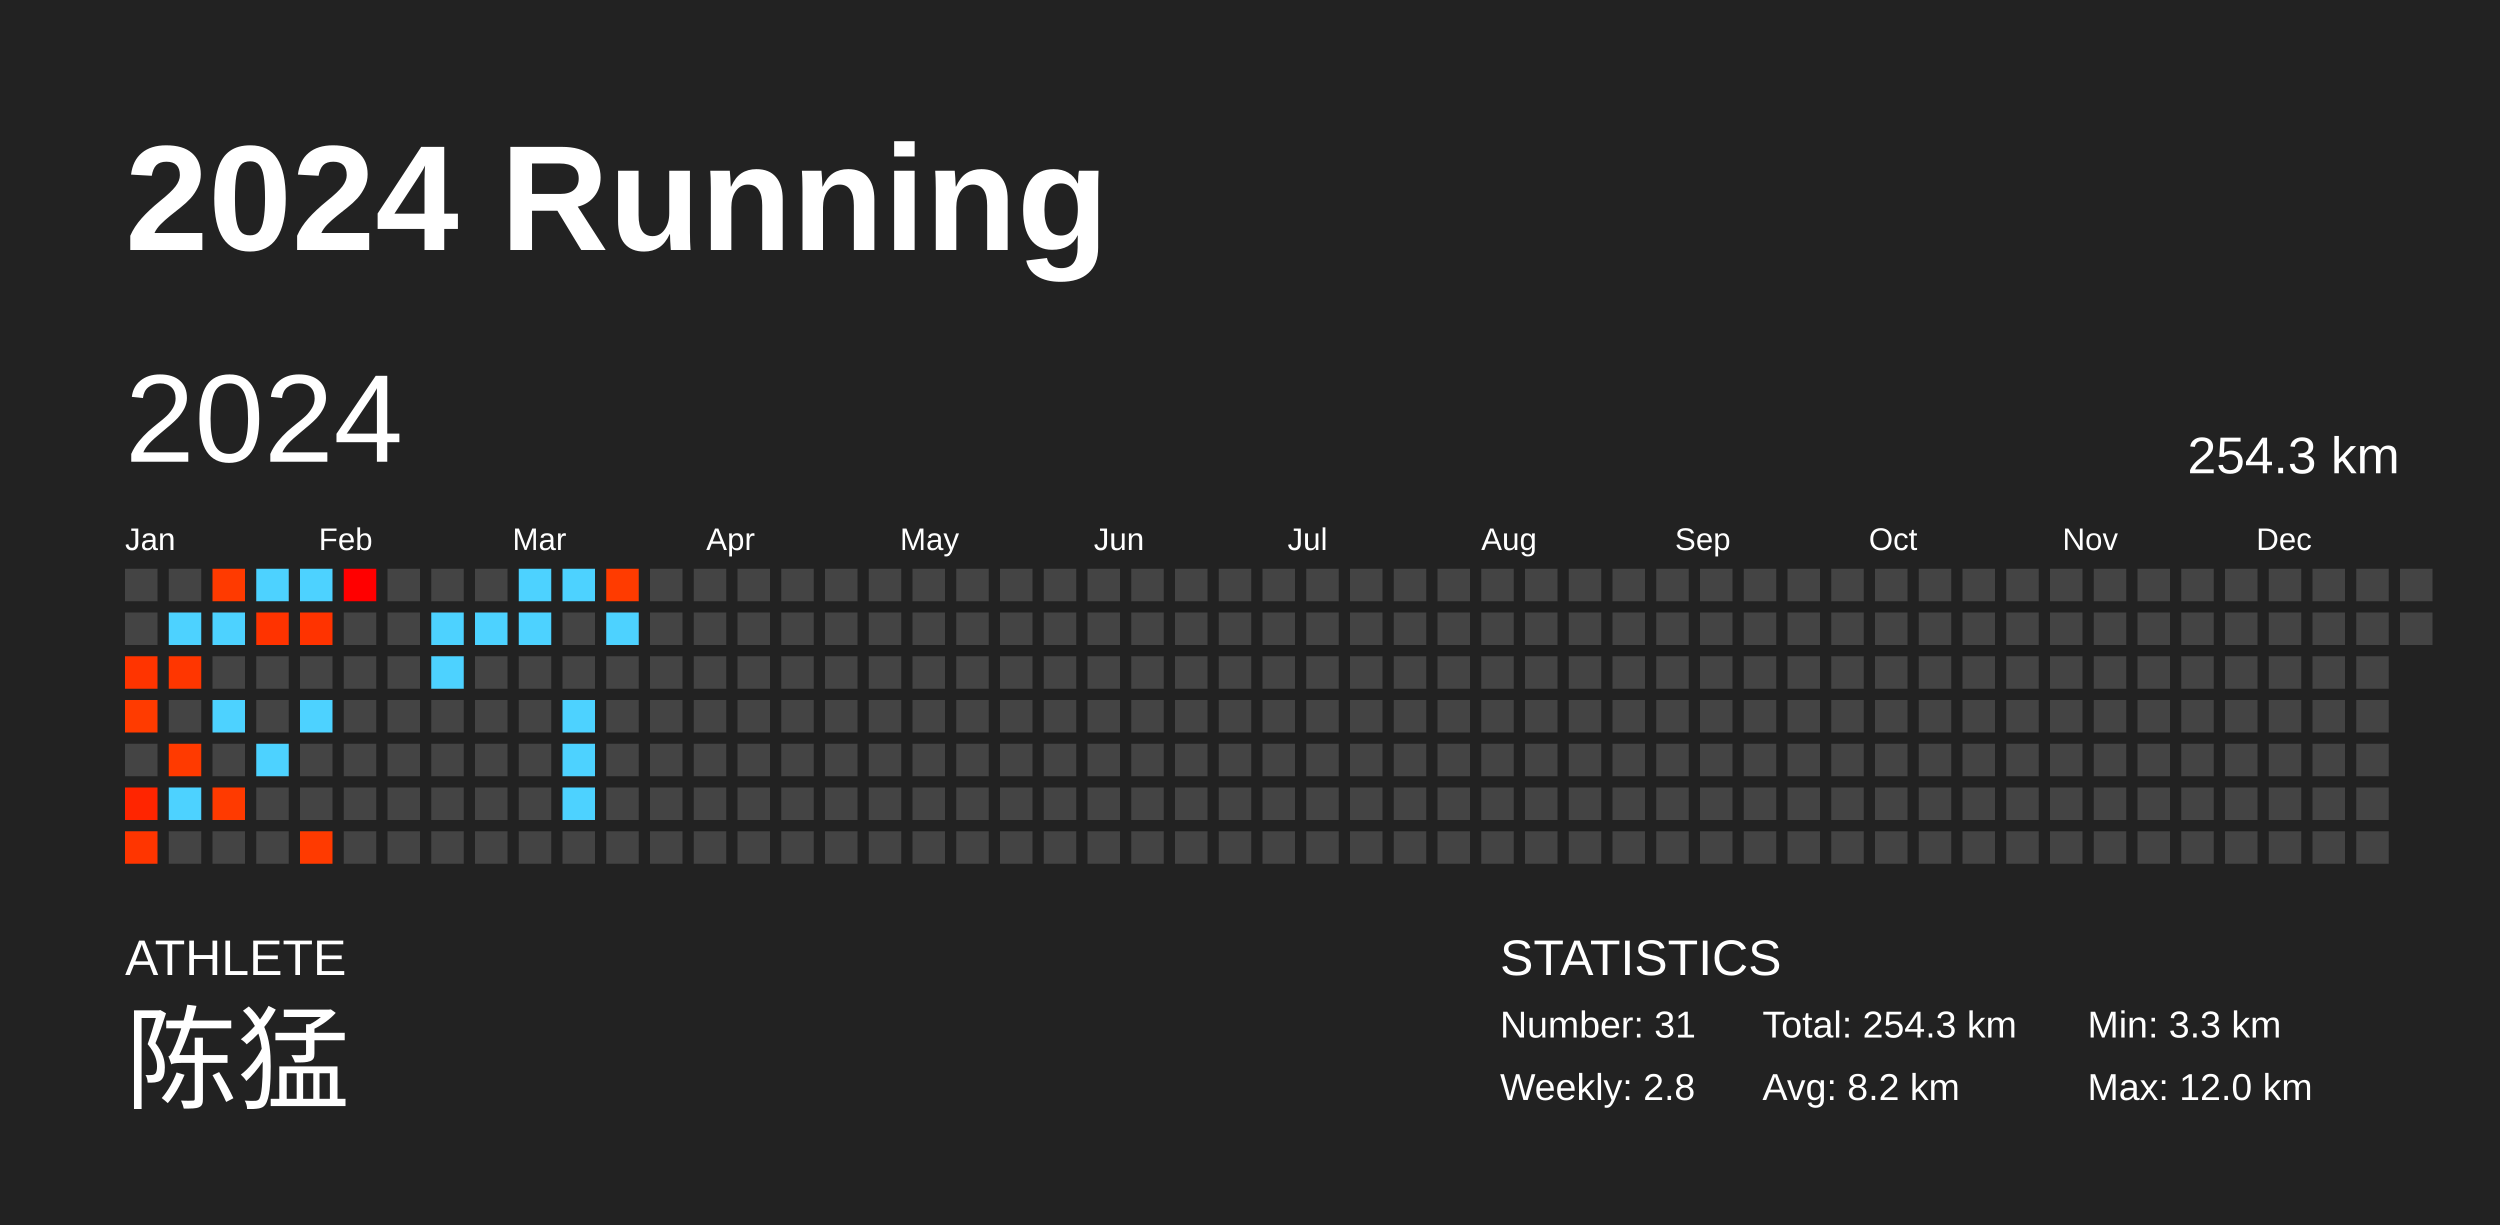
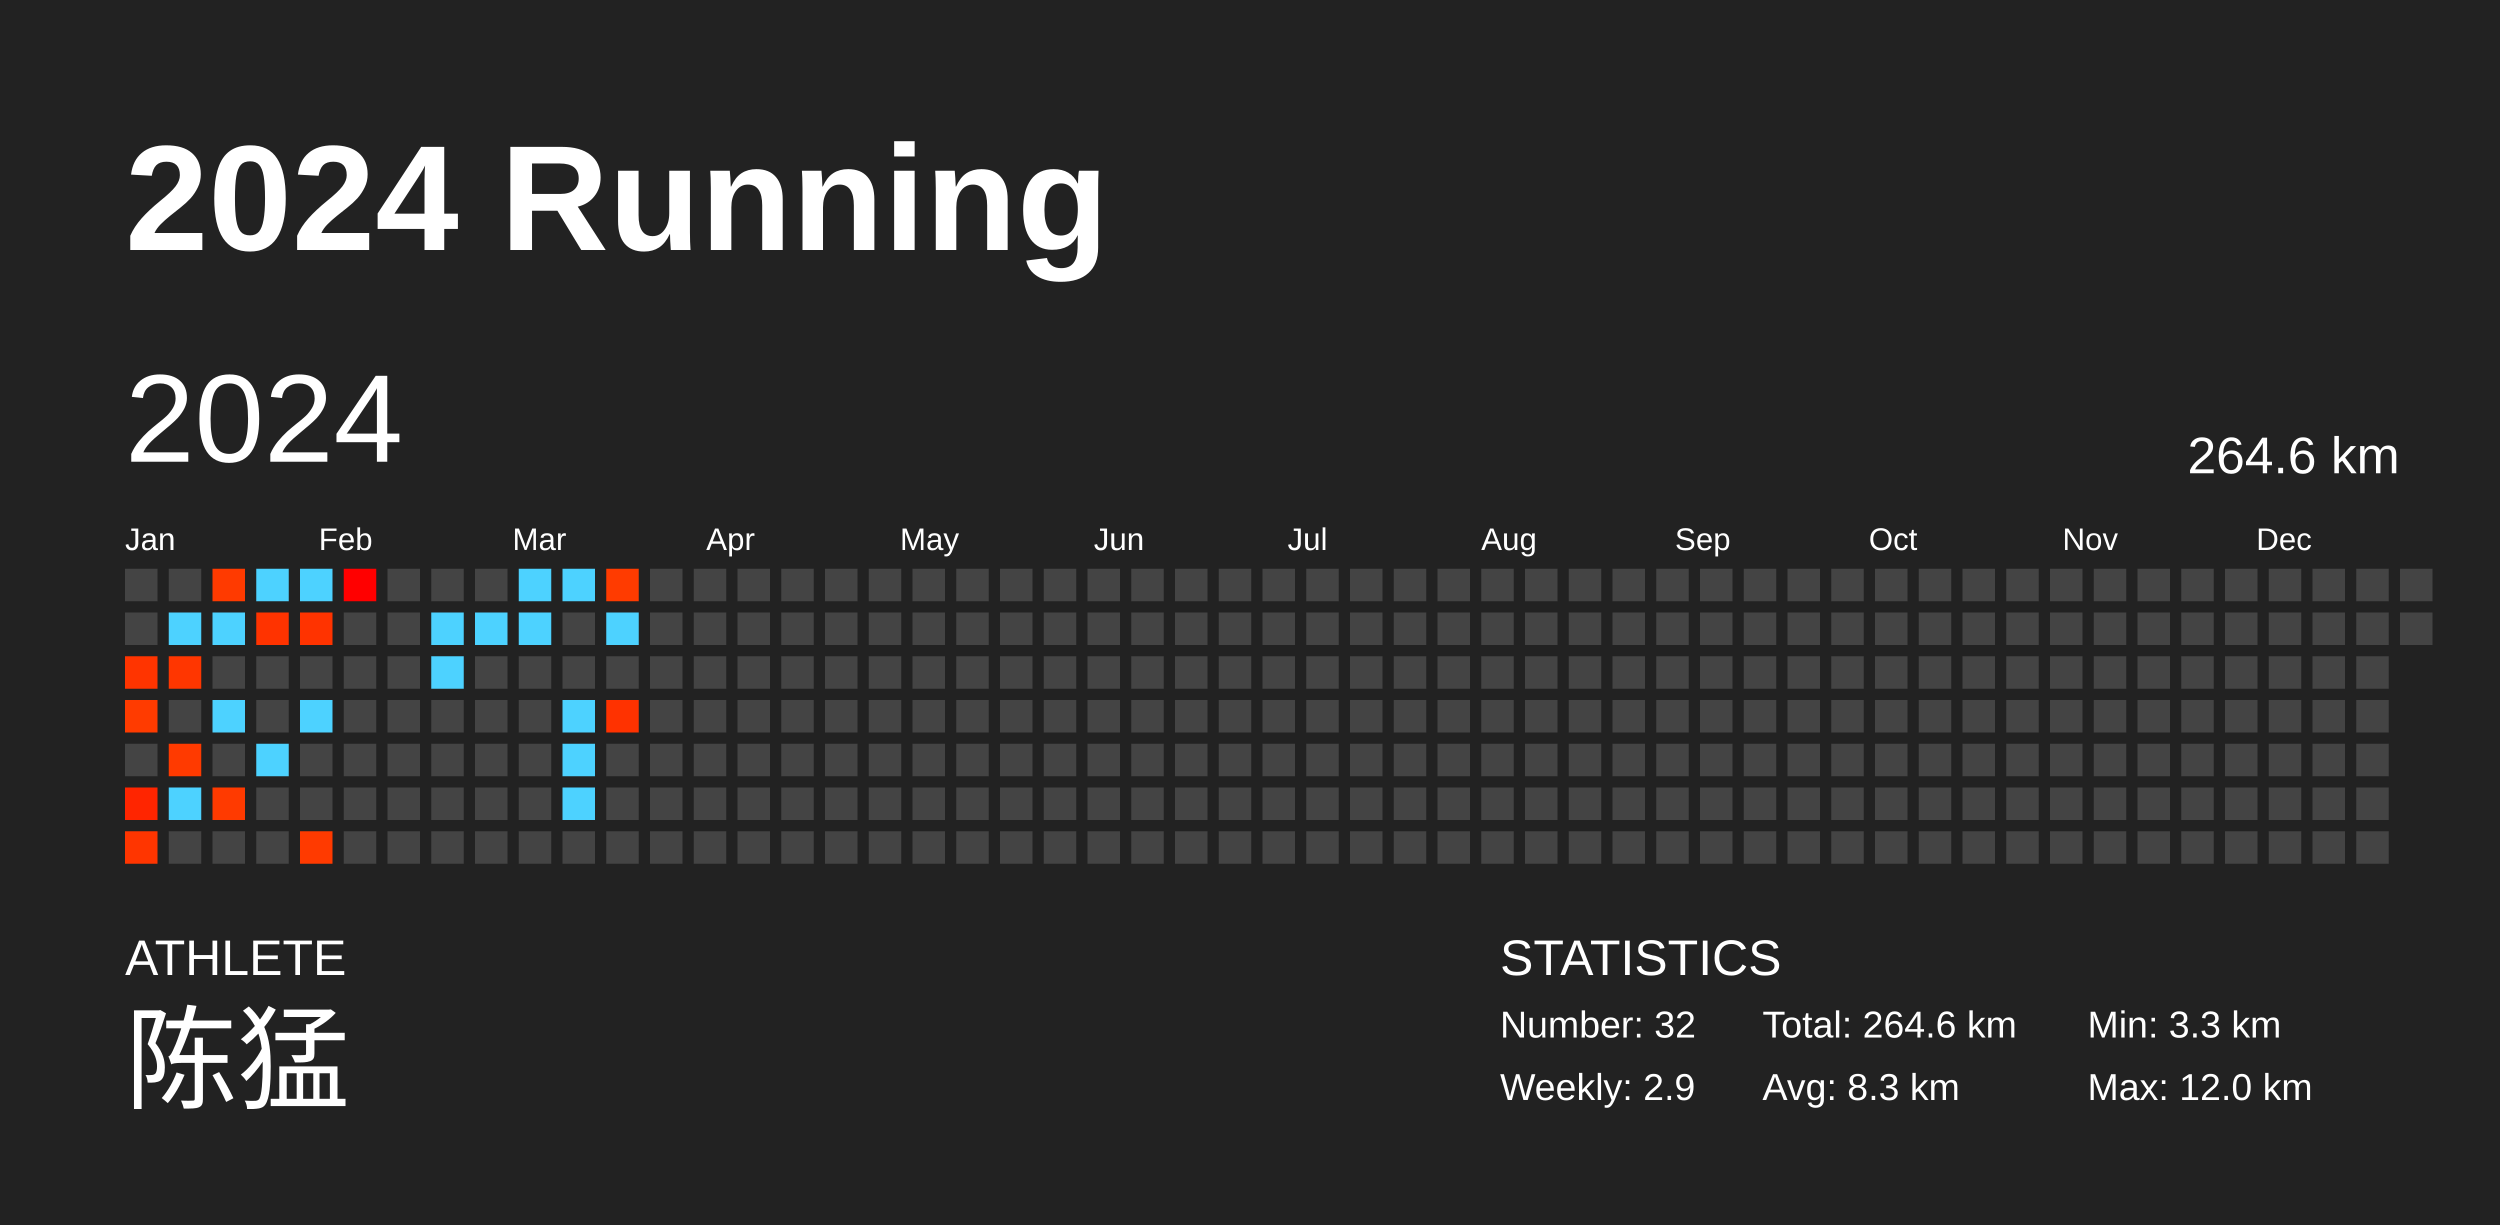
<svg xmlns="http://www.w3.org/2000/svg" baseProfile="full" height="98mm" version="1.1" viewBox="0,0,200,98" width="200mm">
  <defs />
  <rect fill="#222222" height="98" width="200" x="0" y="0" />
  <text fill="#FFFFFF" style="font-size:12px; font-family:Arial; font-weight:bold;" x="10" y="20">2024 Running</text>
  <text fill="#FFFFFF" style="font-size:4px; font-family:Arial" x="10" y="78">ATHLETE</text>
  <text fill="#FFFFFF" style="font-size:9px; font-family:Arial" x="10" y="88">陈猛</text>
  <text fill="#FFFFFF" style="font-size:4px; font-family:Arial" x="120" y="78">STATISTICS</text>
-   <text fill="#FFFFFF" style="font-size:3px; font-family:Arial" x="120" y="83">Number: 31</text>
-   <text fill="#FFFFFF" style="font-size:3px; font-family:Arial" x="120" y="88">Weekly: 2.8</text>
-   <text fill="#FFFFFF" style="font-size:3px; font-family:Arial" x="141" y="83">Total: 254.3 km</text>
-   <text fill="#FFFFFF" style="font-size:3px; font-family:Arial" x="141" y="88">Avg: 8.2 km</text>
+   <text fill="#FFFFFF" style="font-size:3px; font-family:Arial" x="120" y="83">Number: 32</text>
+   <text fill="#FFFFFF" style="font-size:3px; font-family:Arial" x="120" y="88">Weekly: 2.9</text>
+   <text fill="#FFFFFF" style="font-size:3px; font-family:Arial" x="141" y="83">Total: 264.6 km</text>
+   <text fill="#FFFFFF" style="font-size:3px; font-family:Arial" x="141" y="88">Avg: 8.3 km</text>
  <text fill="#FFFFFF" style="font-size:3px; font-family:Arial" x="167" y="83">Min: 3.3 km</text>
  <text fill="#FFFFFF" style="font-size:3px; font-family:Arial" x="167" y="88">Max: 12.0 km</text>
  <text dominant-baseline="hanging" fill="#FFFFFF" style="font-size:10.0px; font-family:Arial;" x="10" y="30">2024</text>
-   <text dominant-baseline="hanging" fill="#FFFFFF" style="font-size:4.125px; font-family:Arial;" x="175" y="35">254.3 km</text>
+   <text dominant-baseline="hanging" fill="#FFFFFF" style="font-size:4.125px; font-family:Arial;" x="175" y="35">264.6 km</text>
  <text fill="#FFFFFF" style="font-size:2.5px; font-family:Arial" x="10.0" y="44">Jan</text>
  <text fill="#FFFFFF" style="font-size:2.5px; font-family:Arial" x="25.5" y="44">Feb</text>
  <text fill="#FFFFFF" style="font-size:2.5px; font-family:Arial" x="41.0" y="44">Mar</text>
  <text fill="#FFFFFF" style="font-size:2.5px; font-family:Arial" x="56.5" y="44">Apr</text>
  <text fill="#FFFFFF" style="font-size:2.5px; font-family:Arial" x="72.0" y="44">May</text>
  <text fill="#FFFFFF" style="font-size:2.5px; font-family:Arial" x="87.5" y="44">Jun</text>
  <text fill="#FFFFFF" style="font-size:2.5px; font-family:Arial" x="103.0" y="44">Jul</text>
  <text fill="#FFFFFF" style="font-size:2.5px; font-family:Arial" x="118.5" y="44">Aug</text>
  <text fill="#FFFFFF" style="font-size:2.5px; font-family:Arial" x="134.0" y="44">Sep</text>
  <text fill="#FFFFFF" style="font-size:2.5px; font-family:Arial" x="149.5" y="44">Oct</text>
  <text fill="#FFFFFF" style="font-size:2.5px; font-family:Arial" x="165.0" y="44">Nov</text>
  <text fill="#FFFFFF" style="font-size:2.5px; font-family:Arial" x="180.5" y="44">Dec</text>
  <rect fill="#444444" height="2.6" width="2.6" x="10.0" y="45.5" />
  <rect fill="#444444" height="2.6" width="2.6" x="10.0" y="49.0" />
  <rect fill="#ff3400" height="2.6" width="2.6" x="10.0" y="52.5" />
  <rect fill="#ff3b00" height="2.6" width="2.6" x="10.0" y="56.0" />
  <rect fill="#444444" height="2.6" width="2.6" x="10.0" y="59.5" />
  <rect fill="#ff2500" height="2.6" width="2.6" x="10.0" y="63.0" />
  <rect fill="#ff3500" height="2.6" width="2.6" x="10.0" y="66.5" />
  <rect fill="#444444" height="2.6" width="2.6" x="13.5" y="45.5" />
  <rect fill="#4dd2ff" height="2.6" width="2.6" x="13.5" y="49.0" />
  <rect fill="#ff3600" height="2.6" width="2.6" x="13.5" y="52.5" />
  <rect fill="#444444" height="2.6" width="2.6" x="13.5" y="56.0" />
  <rect fill="#ff3a00" height="2.6" width="2.6" x="13.5" y="59.5" />
  <rect fill="#4dd2ff" height="2.6" width="2.6" x="13.5" y="63.0" />
  <rect fill="#444444" height="2.6" width="2.6" x="13.5" y="66.5" />
  <rect fill="#ff3a00" height="2.6" width="2.6" x="17.0" y="45.5" />
  <rect fill="#4dd2ff" height="2.6" width="2.6" x="17.0" y="49.0" />
  <rect fill="#444444" height="2.6" width="2.6" x="17.0" y="52.5" />
  <rect fill="#4dd2ff" height="2.6" width="2.6" x="17.0" y="56.0" />
  <rect fill="#444444" height="2.6" width="2.6" x="17.0" y="59.5" />
  <rect fill="#ff3a00" height="2.6" width="2.6" x="17.0" y="63.0" />
  <rect fill="#444444" height="2.6" width="2.6" x="17.0" y="66.5" />
  <rect fill="#4dd2ff" height="2.6" width="2.6" x="20.5" y="45.5" />
  <rect fill="#ff3300" height="2.6" width="2.6" x="20.5" y="49.0" />
  <rect fill="#444444" height="2.6" width="2.6" x="20.5" y="52.5" />
  <rect fill="#444444" height="2.6" width="2.6" x="20.5" y="56.0" />
  <rect fill="#4dd2ff" height="2.6" width="2.6" x="20.5" y="59.5" />
  <rect fill="#444444" height="2.6" width="2.6" x="20.5" y="63.0" />
  <rect fill="#444444" height="2.6" width="2.6" x="20.5" y="66.5" />
  <rect fill="#4dd2ff" height="2.6" width="2.6" x="24.0" y="45.5" />
  <rect fill="#ff3300" height="2.6" width="2.6" x="24.0" y="49.0" />
  <rect fill="#444444" height="2.6" width="2.6" x="24.0" y="52.5" />
  <rect fill="#4dd2ff" height="2.6" width="2.6" x="24.0" y="56.0" />
  <rect fill="#444444" height="2.6" width="2.6" x="24.0" y="59.5" />
  <rect fill="#444444" height="2.6" width="2.6" x="24.0" y="63.0" />
  <rect fill="#ff3a00" height="2.6" width="2.6" x="24.0" y="66.5" />
  <rect fill="#ff0000" height="2.6" width="2.6" x="27.5" y="45.5" />
  <rect fill="#444444" height="2.6" width="2.6" x="27.5" y="49.0" />
  <rect fill="#444444" height="2.6" width="2.6" x="27.5" y="52.5" />
  <rect fill="#444444" height="2.6" width="2.6" x="27.5" y="56.0" />
  <rect fill="#444444" height="2.6" width="2.6" x="27.5" y="59.5" />
  <rect fill="#444444" height="2.6" width="2.6" x="27.5" y="63.0" />
  <rect fill="#444444" height="2.6" width="2.6" x="27.5" y="66.5" />
  <rect fill="#444444" height="2.6" width="2.6" x="31.0" y="45.5" />
  <rect fill="#444444" height="2.6" width="2.6" x="31.0" y="49.0" />
  <rect fill="#444444" height="2.6" width="2.6" x="31.0" y="52.5" />
  <rect fill="#444444" height="2.6" width="2.6" x="31.0" y="56.0" />
  <rect fill="#444444" height="2.6" width="2.6" x="31.0" y="59.5" />
  <rect fill="#444444" height="2.6" width="2.6" x="31.0" y="63.0" />
  <rect fill="#444444" height="2.6" width="2.6" x="31.0" y="66.5" />
  <rect fill="#444444" height="2.6" width="2.6" x="34.5" y="45.5" />
  <rect fill="#4dd2ff" height="2.6" width="2.6" x="34.5" y="49.0" />
  <rect fill="#4dd2ff" height="2.6" width="2.6" x="34.5" y="52.5" />
  <rect fill="#444444" height="2.6" width="2.6" x="34.5" y="56.0" />
  <rect fill="#444444" height="2.6" width="2.6" x="34.5" y="59.5" />
  <rect fill="#444444" height="2.6" width="2.6" x="34.5" y="63.0" />
  <rect fill="#444444" height="2.6" width="2.6" x="34.5" y="66.5" />
  <rect fill="#444444" height="2.6" width="2.6" x="38.0" y="45.5" />
  <rect fill="#4dd2ff" height="2.6" width="2.6" x="38.0" y="49.0" />
  <rect fill="#444444" height="2.6" width="2.6" x="38.0" y="52.5" />
  <rect fill="#444444" height="2.6" width="2.6" x="38.0" y="56.0" />
  <rect fill="#444444" height="2.6" width="2.6" x="38.0" y="59.5" />
  <rect fill="#444444" height="2.6" width="2.6" x="38.0" y="63.0" />
  <rect fill="#444444" height="2.6" width="2.6" x="38.0" y="66.5" />
  <rect fill="#4dd2ff" height="2.6" width="2.6" x="41.5" y="45.5" />
  <rect fill="#4dd2ff" height="2.6" width="2.6" x="41.5" y="49.0" />
  <rect fill="#444444" height="2.6" width="2.6" x="41.5" y="52.5" />
  <rect fill="#444444" height="2.6" width="2.6" x="41.5" y="56.0" />
  <rect fill="#444444" height="2.6" width="2.6" x="41.5" y="59.5" />
  <rect fill="#444444" height="2.6" width="2.6" x="41.5" y="63.0" />
  <rect fill="#444444" height="2.6" width="2.6" x="41.5" y="66.5" />
  <rect fill="#4dd2ff" height="2.6" width="2.6" x="45.0" y="45.5" />
  <rect fill="#444444" height="2.6" width="2.6" x="45.0" y="49.0" />
  <rect fill="#444444" height="2.6" width="2.6" x="45.0" y="52.5" />
  <rect fill="#4dd2ff" height="2.6" width="2.6" x="45.0" y="56.0" />
  <rect fill="#4dd2ff" height="2.6" width="2.6" x="45.0" y="59.5" />
  <rect fill="#4dd2ff" height="2.6" width="2.6" x="45.0" y="63.0" />
  <rect fill="#444444" height="2.6" width="2.6" x="45.0" y="66.5" />
  <rect fill="#ff3b00" height="2.6" width="2.6" x="48.5" y="45.5" />
  <rect fill="#4dd2ff" height="2.6" width="2.6" x="48.5" y="49.0" />
  <rect fill="#444444" height="2.6" width="2.6" x="48.5" y="52.5" />
-   <rect fill="#444444" height="2.6" width="2.6" x="48.5" y="56.0" />
+   <rect fill="#ff3200" height="2.6" width="2.6" x="48.5" y="56.0" />
  <rect fill="#444444" height="2.6" width="2.6" x="48.5" y="59.5" />
  <rect fill="#444444" height="2.6" width="2.6" x="48.5" y="63.0" />
  <rect fill="#444444" height="2.6" width="2.6" x="48.5" y="66.5" />
  <rect fill="#444444" height="2.6" width="2.6" x="52.0" y="45.5" />
  <rect fill="#444444" height="2.6" width="2.6" x="52.0" y="49.0" />
  <rect fill="#444444" height="2.6" width="2.6" x="52.0" y="52.5" />
  <rect fill="#444444" height="2.6" width="2.6" x="52.0" y="56.0" />
  <rect fill="#444444" height="2.6" width="2.6" x="52.0" y="59.5" />
  <rect fill="#444444" height="2.6" width="2.6" x="52.0" y="63.0" />
  <rect fill="#444444" height="2.6" width="2.6" x="52.0" y="66.5" />
  <rect fill="#444444" height="2.6" width="2.6" x="55.5" y="45.5" />
  <rect fill="#444444" height="2.6" width="2.6" x="55.5" y="49.0" />
  <rect fill="#444444" height="2.6" width="2.6" x="55.5" y="52.5" />
  <rect fill="#444444" height="2.6" width="2.6" x="55.5" y="56.0" />
  <rect fill="#444444" height="2.6" width="2.6" x="55.5" y="59.5" />
  <rect fill="#444444" height="2.6" width="2.6" x="55.5" y="63.0" />
  <rect fill="#444444" height="2.6" width="2.6" x="55.5" y="66.5" />
  <rect fill="#444444" height="2.6" width="2.6" x="59.0" y="45.5" />
  <rect fill="#444444" height="2.6" width="2.6" x="59.0" y="49.0" />
  <rect fill="#444444" height="2.6" width="2.6" x="59.0" y="52.5" />
  <rect fill="#444444" height="2.6" width="2.6" x="59.0" y="56.0" />
  <rect fill="#444444" height="2.6" width="2.6" x="59.0" y="59.5" />
  <rect fill="#444444" height="2.6" width="2.6" x="59.0" y="63.0" />
  <rect fill="#444444" height="2.6" width="2.6" x="59.0" y="66.5" />
  <rect fill="#444444" height="2.6" width="2.6" x="62.5" y="45.5" />
  <rect fill="#444444" height="2.6" width="2.6" x="62.5" y="49.0" />
  <rect fill="#444444" height="2.6" width="2.6" x="62.5" y="52.5" />
  <rect fill="#444444" height="2.6" width="2.6" x="62.5" y="56.0" />
  <rect fill="#444444" height="2.6" width="2.6" x="62.5" y="59.5" />
  <rect fill="#444444" height="2.6" width="2.6" x="62.5" y="63.0" />
  <rect fill="#444444" height="2.6" width="2.6" x="62.5" y="66.5" />
  <rect fill="#444444" height="2.6" width="2.6" x="66.0" y="45.5" />
  <rect fill="#444444" height="2.6" width="2.6" x="66.0" y="49.0" />
  <rect fill="#444444" height="2.6" width="2.6" x="66.0" y="52.5" />
  <rect fill="#444444" height="2.6" width="2.6" x="66.0" y="56.0" />
  <rect fill="#444444" height="2.6" width="2.6" x="66.0" y="59.5" />
  <rect fill="#444444" height="2.6" width="2.6" x="66.0" y="63.0" />
  <rect fill="#444444" height="2.6" width="2.6" x="66.0" y="66.5" />
  <rect fill="#444444" height="2.6" width="2.6" x="69.5" y="45.5" />
  <rect fill="#444444" height="2.6" width="2.6" x="69.5" y="49.0" />
  <rect fill="#444444" height="2.6" width="2.6" x="69.5" y="52.5" />
  <rect fill="#444444" height="2.6" width="2.6" x="69.5" y="56.0" />
  <rect fill="#444444" height="2.6" width="2.6" x="69.5" y="59.5" />
  <rect fill="#444444" height="2.6" width="2.6" x="69.5" y="63.0" />
  <rect fill="#444444" height="2.6" width="2.6" x="69.5" y="66.5" />
  <rect fill="#444444" height="2.6" width="2.6" x="73.0" y="45.5" />
  <rect fill="#444444" height="2.6" width="2.6" x="73.0" y="49.0" />
  <rect fill="#444444" height="2.6" width="2.6" x="73.0" y="52.5" />
  <rect fill="#444444" height="2.6" width="2.6" x="73.0" y="56.0" />
  <rect fill="#444444" height="2.6" width="2.6" x="73.0" y="59.5" />
  <rect fill="#444444" height="2.6" width="2.6" x="73.0" y="63.0" />
  <rect fill="#444444" height="2.6" width="2.6" x="73.0" y="66.5" />
  <rect fill="#444444" height="2.6" width="2.6" x="76.5" y="45.5" />
  <rect fill="#444444" height="2.6" width="2.6" x="76.5" y="49.0" />
  <rect fill="#444444" height="2.6" width="2.6" x="76.5" y="52.5" />
  <rect fill="#444444" height="2.6" width="2.6" x="76.5" y="56.0" />
  <rect fill="#444444" height="2.6" width="2.6" x="76.5" y="59.5" />
  <rect fill="#444444" height="2.6" width="2.6" x="76.5" y="63.0" />
  <rect fill="#444444" height="2.6" width="2.6" x="76.5" y="66.5" />
  <rect fill="#444444" height="2.6" width="2.6" x="80.0" y="45.5" />
  <rect fill="#444444" height="2.6" width="2.6" x="80.0" y="49.0" />
  <rect fill="#444444" height="2.6" width="2.6" x="80.0" y="52.5" />
  <rect fill="#444444" height="2.6" width="2.6" x="80.0" y="56.0" />
  <rect fill="#444444" height="2.6" width="2.6" x="80.0" y="59.5" />
  <rect fill="#444444" height="2.6" width="2.6" x="80.0" y="63.0" />
  <rect fill="#444444" height="2.6" width="2.6" x="80.0" y="66.5" />
  <rect fill="#444444" height="2.6" width="2.6" x="83.5" y="45.5" />
  <rect fill="#444444" height="2.6" width="2.6" x="83.5" y="49.0" />
  <rect fill="#444444" height="2.6" width="2.6" x="83.5" y="52.5" />
  <rect fill="#444444" height="2.6" width="2.6" x="83.5" y="56.0" />
  <rect fill="#444444" height="2.6" width="2.6" x="83.5" y="59.5" />
  <rect fill="#444444" height="2.6" width="2.6" x="83.5" y="63.0" />
  <rect fill="#444444" height="2.6" width="2.6" x="83.5" y="66.5" />
  <rect fill="#444444" height="2.6" width="2.6" x="87.0" y="45.5" />
  <rect fill="#444444" height="2.6" width="2.6" x="87.0" y="49.0" />
  <rect fill="#444444" height="2.6" width="2.6" x="87.0" y="52.5" />
  <rect fill="#444444" height="2.6" width="2.6" x="87.0" y="56.0" />
  <rect fill="#444444" height="2.6" width="2.6" x="87.0" y="59.5" />
  <rect fill="#444444" height="2.6" width="2.6" x="87.0" y="63.0" />
  <rect fill="#444444" height="2.6" width="2.6" x="87.0" y="66.5" />
  <rect fill="#444444" height="2.6" width="2.6" x="90.5" y="45.5" />
  <rect fill="#444444" height="2.6" width="2.6" x="90.5" y="49.0" />
  <rect fill="#444444" height="2.6" width="2.6" x="90.5" y="52.5" />
  <rect fill="#444444" height="2.6" width="2.6" x="90.5" y="56.0" />
  <rect fill="#444444" height="2.6" width="2.6" x="90.5" y="59.5" />
  <rect fill="#444444" height="2.6" width="2.6" x="90.5" y="63.0" />
  <rect fill="#444444" height="2.6" width="2.6" x="90.5" y="66.5" />
  <rect fill="#444444" height="2.6" width="2.6" x="94.0" y="45.5" />
  <rect fill="#444444" height="2.6" width="2.6" x="94.0" y="49.0" />
  <rect fill="#444444" height="2.6" width="2.6" x="94.0" y="52.5" />
  <rect fill="#444444" height="2.6" width="2.6" x="94.0" y="56.0" />
  <rect fill="#444444" height="2.6" width="2.6" x="94.0" y="59.5" />
  <rect fill="#444444" height="2.6" width="2.6" x="94.0" y="63.0" />
  <rect fill="#444444" height="2.6" width="2.6" x="94.0" y="66.5" />
  <rect fill="#444444" height="2.6" width="2.6" x="97.5" y="45.5" />
  <rect fill="#444444" height="2.6" width="2.6" x="97.5" y="49.0" />
  <rect fill="#444444" height="2.6" width="2.6" x="97.5" y="52.5" />
  <rect fill="#444444" height="2.6" width="2.6" x="97.5" y="56.0" />
  <rect fill="#444444" height="2.6" width="2.6" x="97.5" y="59.5" />
  <rect fill="#444444" height="2.6" width="2.6" x="97.5" y="63.0" />
  <rect fill="#444444" height="2.6" width="2.6" x="97.5" y="66.5" />
  <rect fill="#444444" height="2.6" width="2.6" x="101.0" y="45.5" />
  <rect fill="#444444" height="2.6" width="2.6" x="101.0" y="49.0" />
  <rect fill="#444444" height="2.6" width="2.6" x="101.0" y="52.5" />
  <rect fill="#444444" height="2.6" width="2.6" x="101.0" y="56.0" />
  <rect fill="#444444" height="2.6" width="2.6" x="101.0" y="59.5" />
  <rect fill="#444444" height="2.6" width="2.6" x="101.0" y="63.0" />
  <rect fill="#444444" height="2.6" width="2.6" x="101.0" y="66.5" />
  <rect fill="#444444" height="2.6" width="2.6" x="104.5" y="45.5" />
  <rect fill="#444444" height="2.6" width="2.6" x="104.5" y="49.0" />
  <rect fill="#444444" height="2.6" width="2.6" x="104.5" y="52.5" />
  <rect fill="#444444" height="2.6" width="2.6" x="104.5" y="56.0" />
  <rect fill="#444444" height="2.6" width="2.6" x="104.5" y="59.5" />
  <rect fill="#444444" height="2.6" width="2.6" x="104.5" y="63.0" />
  <rect fill="#444444" height="2.6" width="2.6" x="104.5" y="66.5" />
  <rect fill="#444444" height="2.6" width="2.6" x="108.0" y="45.5" />
  <rect fill="#444444" height="2.6" width="2.6" x="108.0" y="49.0" />
  <rect fill="#444444" height="2.6" width="2.6" x="108.0" y="52.5" />
  <rect fill="#444444" height="2.6" width="2.6" x="108.0" y="56.0" />
  <rect fill="#444444" height="2.6" width="2.6" x="108.0" y="59.5" />
  <rect fill="#444444" height="2.6" width="2.6" x="108.0" y="63.0" />
  <rect fill="#444444" height="2.6" width="2.6" x="108.0" y="66.5" />
  <rect fill="#444444" height="2.6" width="2.6" x="111.5" y="45.5" />
  <rect fill="#444444" height="2.6" width="2.6" x="111.5" y="49.0" />
  <rect fill="#444444" height="2.6" width="2.6" x="111.5" y="52.5" />
  <rect fill="#444444" height="2.6" width="2.6" x="111.5" y="56.0" />
  <rect fill="#444444" height="2.6" width="2.6" x="111.5" y="59.5" />
  <rect fill="#444444" height="2.6" width="2.6" x="111.5" y="63.0" />
  <rect fill="#444444" height="2.6" width="2.6" x="111.5" y="66.5" />
  <rect fill="#444444" height="2.6" width="2.6" x="115.0" y="45.5" />
  <rect fill="#444444" height="2.6" width="2.6" x="115.0" y="49.0" />
  <rect fill="#444444" height="2.6" width="2.6" x="115.0" y="52.5" />
  <rect fill="#444444" height="2.6" width="2.6" x="115.0" y="56.0" />
  <rect fill="#444444" height="2.6" width="2.6" x="115.0" y="59.5" />
  <rect fill="#444444" height="2.6" width="2.6" x="115.0" y="63.0" />
  <rect fill="#444444" height="2.6" width="2.6" x="115.0" y="66.5" />
  <rect fill="#444444" height="2.6" width="2.6" x="118.5" y="45.5" />
  <rect fill="#444444" height="2.6" width="2.6" x="118.5" y="49.0" />
  <rect fill="#444444" height="2.6" width="2.6" x="118.5" y="52.5" />
  <rect fill="#444444" height="2.6" width="2.6" x="118.5" y="56.0" />
  <rect fill="#444444" height="2.6" width="2.6" x="118.5" y="59.5" />
  <rect fill="#444444" height="2.6" width="2.6" x="118.5" y="63.0" />
  <rect fill="#444444" height="2.6" width="2.6" x="118.5" y="66.5" />
  <rect fill="#444444" height="2.6" width="2.6" x="122.0" y="45.5" />
  <rect fill="#444444" height="2.6" width="2.6" x="122.0" y="49.0" />
  <rect fill="#444444" height="2.6" width="2.6" x="122.0" y="52.5" />
  <rect fill="#444444" height="2.6" width="2.6" x="122.0" y="56.0" />
  <rect fill="#444444" height="2.6" width="2.6" x="122.0" y="59.5" />
  <rect fill="#444444" height="2.6" width="2.6" x="122.0" y="63.0" />
  <rect fill="#444444" height="2.6" width="2.6" x="122.0" y="66.5" />
  <rect fill="#444444" height="2.6" width="2.6" x="125.5" y="45.5" />
  <rect fill="#444444" height="2.6" width="2.6" x="125.5" y="49.0" />
  <rect fill="#444444" height="2.6" width="2.6" x="125.5" y="52.5" />
  <rect fill="#444444" height="2.6" width="2.6" x="125.5" y="56.0" />
  <rect fill="#444444" height="2.6" width="2.6" x="125.5" y="59.5" />
  <rect fill="#444444" height="2.6" width="2.6" x="125.5" y="63.0" />
  <rect fill="#444444" height="2.6" width="2.6" x="125.5" y="66.5" />
  <rect fill="#444444" height="2.6" width="2.6" x="129.0" y="45.5" />
  <rect fill="#444444" height="2.6" width="2.6" x="129.0" y="49.0" />
  <rect fill="#444444" height="2.6" width="2.6" x="129.0" y="52.5" />
  <rect fill="#444444" height="2.6" width="2.6" x="129.0" y="56.0" />
  <rect fill="#444444" height="2.6" width="2.6" x="129.0" y="59.5" />
  <rect fill="#444444" height="2.6" width="2.6" x="129.0" y="63.0" />
  <rect fill="#444444" height="2.6" width="2.6" x="129.0" y="66.5" />
  <rect fill="#444444" height="2.6" width="2.6" x="132.5" y="45.5" />
  <rect fill="#444444" height="2.6" width="2.6" x="132.5" y="49.0" />
  <rect fill="#444444" height="2.6" width="2.6" x="132.5" y="52.5" />
  <rect fill="#444444" height="2.6" width="2.6" x="132.5" y="56.0" />
  <rect fill="#444444" height="2.6" width="2.6" x="132.5" y="59.5" />
  <rect fill="#444444" height="2.6" width="2.6" x="132.5" y="63.0" />
  <rect fill="#444444" height="2.6" width="2.6" x="132.5" y="66.5" />
  <rect fill="#444444" height="2.6" width="2.6" x="136.0" y="45.5" />
  <rect fill="#444444" height="2.6" width="2.6" x="136.0" y="49.0" />
  <rect fill="#444444" height="2.6" width="2.6" x="136.0" y="52.5" />
  <rect fill="#444444" height="2.6" width="2.6" x="136.0" y="56.0" />
  <rect fill="#444444" height="2.6" width="2.6" x="136.0" y="59.5" />
  <rect fill="#444444" height="2.6" width="2.6" x="136.0" y="63.0" />
  <rect fill="#444444" height="2.6" width="2.6" x="136.0" y="66.5" />
  <rect fill="#444444" height="2.6" width="2.6" x="139.5" y="45.5" />
  <rect fill="#444444" height="2.6" width="2.6" x="139.5" y="49.0" />
  <rect fill="#444444" height="2.6" width="2.6" x="139.5" y="52.5" />
  <rect fill="#444444" height="2.6" width="2.6" x="139.5" y="56.0" />
  <rect fill="#444444" height="2.6" width="2.6" x="139.5" y="59.5" />
  <rect fill="#444444" height="2.6" width="2.6" x="139.5" y="63.0" />
  <rect fill="#444444" height="2.6" width="2.6" x="139.5" y="66.5" />
  <rect fill="#444444" height="2.6" width="2.6" x="143.0" y="45.5" />
  <rect fill="#444444" height="2.6" width="2.6" x="143.0" y="49.0" />
  <rect fill="#444444" height="2.6" width="2.6" x="143.0" y="52.5" />
  <rect fill="#444444" height="2.6" width="2.6" x="143.0" y="56.0" />
  <rect fill="#444444" height="2.6" width="2.6" x="143.0" y="59.5" />
  <rect fill="#444444" height="2.6" width="2.6" x="143.0" y="63.0" />
  <rect fill="#444444" height="2.6" width="2.6" x="143.0" y="66.5" />
  <rect fill="#444444" height="2.6" width="2.6" x="146.5" y="45.5" />
  <rect fill="#444444" height="2.6" width="2.6" x="146.5" y="49.0" />
  <rect fill="#444444" height="2.6" width="2.6" x="146.5" y="52.5" />
  <rect fill="#444444" height="2.6" width="2.6" x="146.5" y="56.0" />
  <rect fill="#444444" height="2.6" width="2.6" x="146.5" y="59.5" />
  <rect fill="#444444" height="2.6" width="2.6" x="146.5" y="63.0" />
  <rect fill="#444444" height="2.6" width="2.6" x="146.5" y="66.5" />
  <rect fill="#444444" height="2.6" width="2.6" x="150.0" y="45.5" />
  <rect fill="#444444" height="2.6" width="2.6" x="150.0" y="49.0" />
  <rect fill="#444444" height="2.6" width="2.6" x="150.0" y="52.5" />
  <rect fill="#444444" height="2.6" width="2.6" x="150.0" y="56.0" />
  <rect fill="#444444" height="2.6" width="2.6" x="150.0" y="59.5" />
  <rect fill="#444444" height="2.6" width="2.6" x="150.0" y="63.0" />
  <rect fill="#444444" height="2.6" width="2.6" x="150.0" y="66.5" />
  <rect fill="#444444" height="2.6" width="2.6" x="153.5" y="45.5" />
  <rect fill="#444444" height="2.6" width="2.6" x="153.5" y="49.0" />
  <rect fill="#444444" height="2.6" width="2.6" x="153.5" y="52.5" />
  <rect fill="#444444" height="2.6" width="2.6" x="153.5" y="56.0" />
  <rect fill="#444444" height="2.6" width="2.6" x="153.5" y="59.5" />
  <rect fill="#444444" height="2.6" width="2.6" x="153.5" y="63.0" />
  <rect fill="#444444" height="2.6" width="2.6" x="153.5" y="66.5" />
  <rect fill="#444444" height="2.6" width="2.6" x="157.0" y="45.5" />
  <rect fill="#444444" height="2.6" width="2.6" x="157.0" y="49.0" />
  <rect fill="#444444" height="2.6" width="2.6" x="157.0" y="52.5" />
  <rect fill="#444444" height="2.6" width="2.6" x="157.0" y="56.0" />
  <rect fill="#444444" height="2.6" width="2.6" x="157.0" y="59.5" />
  <rect fill="#444444" height="2.6" width="2.6" x="157.0" y="63.0" />
  <rect fill="#444444" height="2.6" width="2.6" x="157.0" y="66.5" />
  <rect fill="#444444" height="2.6" width="2.6" x="160.5" y="45.5" />
  <rect fill="#444444" height="2.6" width="2.6" x="160.5" y="49.0" />
  <rect fill="#444444" height="2.6" width="2.6" x="160.5" y="52.5" />
  <rect fill="#444444" height="2.6" width="2.6" x="160.5" y="56.0" />
  <rect fill="#444444" height="2.6" width="2.6" x="160.5" y="59.5" />
  <rect fill="#444444" height="2.6" width="2.6" x="160.5" y="63.0" />
  <rect fill="#444444" height="2.6" width="2.6" x="160.5" y="66.5" />
  <rect fill="#444444" height="2.6" width="2.6" x="164.0" y="45.5" />
  <rect fill="#444444" height="2.6" width="2.6" x="164.0" y="49.0" />
  <rect fill="#444444" height="2.6" width="2.6" x="164.0" y="52.5" />
  <rect fill="#444444" height="2.6" width="2.6" x="164.0" y="56.0" />
  <rect fill="#444444" height="2.6" width="2.6" x="164.0" y="59.5" />
  <rect fill="#444444" height="2.6" width="2.6" x="164.0" y="63.0" />
  <rect fill="#444444" height="2.6" width="2.6" x="164.0" y="66.5" />
  <rect fill="#444444" height="2.6" width="2.6" x="167.5" y="45.5" />
  <rect fill="#444444" height="2.6" width="2.6" x="167.5" y="49.0" />
  <rect fill="#444444" height="2.6" width="2.6" x="167.5" y="52.5" />
  <rect fill="#444444" height="2.6" width="2.6" x="167.5" y="56.0" />
  <rect fill="#444444" height="2.6" width="2.6" x="167.5" y="59.5" />
  <rect fill="#444444" height="2.6" width="2.6" x="167.5" y="63.0" />
  <rect fill="#444444" height="2.6" width="2.6" x="167.5" y="66.5" />
  <rect fill="#444444" height="2.6" width="2.6" x="171.0" y="45.5" />
  <rect fill="#444444" height="2.6" width="2.6" x="171.0" y="49.0" />
  <rect fill="#444444" height="2.6" width="2.6" x="171.0" y="52.5" />
  <rect fill="#444444" height="2.6" width="2.6" x="171.0" y="56.0" />
  <rect fill="#444444" height="2.6" width="2.6" x="171.0" y="59.5" />
  <rect fill="#444444" height="2.6" width="2.6" x="171.0" y="63.0" />
  <rect fill="#444444" height="2.6" width="2.6" x="171.0" y="66.5" />
  <rect fill="#444444" height="2.6" width="2.6" x="174.5" y="45.5" />
  <rect fill="#444444" height="2.6" width="2.6" x="174.5" y="49.0" />
  <rect fill="#444444" height="2.6" width="2.6" x="174.5" y="52.5" />
  <rect fill="#444444" height="2.6" width="2.6" x="174.5" y="56.0" />
  <rect fill="#444444" height="2.6" width="2.6" x="174.5" y="59.5" />
  <rect fill="#444444" height="2.6" width="2.6" x="174.5" y="63.0" />
  <rect fill="#444444" height="2.6" width="2.6" x="174.5" y="66.5" />
  <rect fill="#444444" height="2.6" width="2.6" x="178.0" y="45.5" />
  <rect fill="#444444" height="2.6" width="2.6" x="178.0" y="49.0" />
  <rect fill="#444444" height="2.6" width="2.6" x="178.0" y="52.5" />
  <rect fill="#444444" height="2.6" width="2.6" x="178.0" y="56.0" />
  <rect fill="#444444" height="2.6" width="2.6" x="178.0" y="59.5" />
  <rect fill="#444444" height="2.6" width="2.6" x="178.0" y="63.0" />
  <rect fill="#444444" height="2.6" width="2.6" x="178.0" y="66.5" />
  <rect fill="#444444" height="2.6" width="2.6" x="181.5" y="45.5" />
  <rect fill="#444444" height="2.6" width="2.6" x="181.5" y="49.0" />
  <rect fill="#444444" height="2.6" width="2.6" x="181.5" y="52.5" />
  <rect fill="#444444" height="2.6" width="2.6" x="181.5" y="56.0" />
  <rect fill="#444444" height="2.6" width="2.6" x="181.5" y="59.5" />
  <rect fill="#444444" height="2.6" width="2.6" x="181.5" y="63.0" />
  <rect fill="#444444" height="2.6" width="2.6" x="181.5" y="66.5" />
  <rect fill="#444444" height="2.6" width="2.6" x="185.0" y="45.5" />
  <rect fill="#444444" height="2.6" width="2.6" x="185.0" y="49.0" />
  <rect fill="#444444" height="2.6" width="2.6" x="185.0" y="52.5" />
  <rect fill="#444444" height="2.6" width="2.6" x="185.0" y="56.0" />
  <rect fill="#444444" height="2.6" width="2.6" x="185.0" y="59.5" />
  <rect fill="#444444" height="2.6" width="2.6" x="185.0" y="63.0" />
  <rect fill="#444444" height="2.6" width="2.6" x="185.0" y="66.5" />
  <rect fill="#444444" height="2.6" width="2.6" x="188.5" y="45.5" />
  <rect fill="#444444" height="2.6" width="2.6" x="188.5" y="49.0" />
  <rect fill="#444444" height="2.6" width="2.6" x="188.5" y="52.5" />
  <rect fill="#444444" height="2.6" width="2.6" x="188.5" y="56.0" />
  <rect fill="#444444" height="2.6" width="2.6" x="188.5" y="59.5" />
  <rect fill="#444444" height="2.6" width="2.6" x="188.5" y="63.0" />
  <rect fill="#444444" height="2.6" width="2.6" x="188.5" y="66.5" />
  <rect fill="#444444" height="2.6" width="2.6" x="192.0" y="45.5" />
  <rect fill="#444444" height="2.6" width="2.6" x="192.0" y="49.0" />
</svg>
